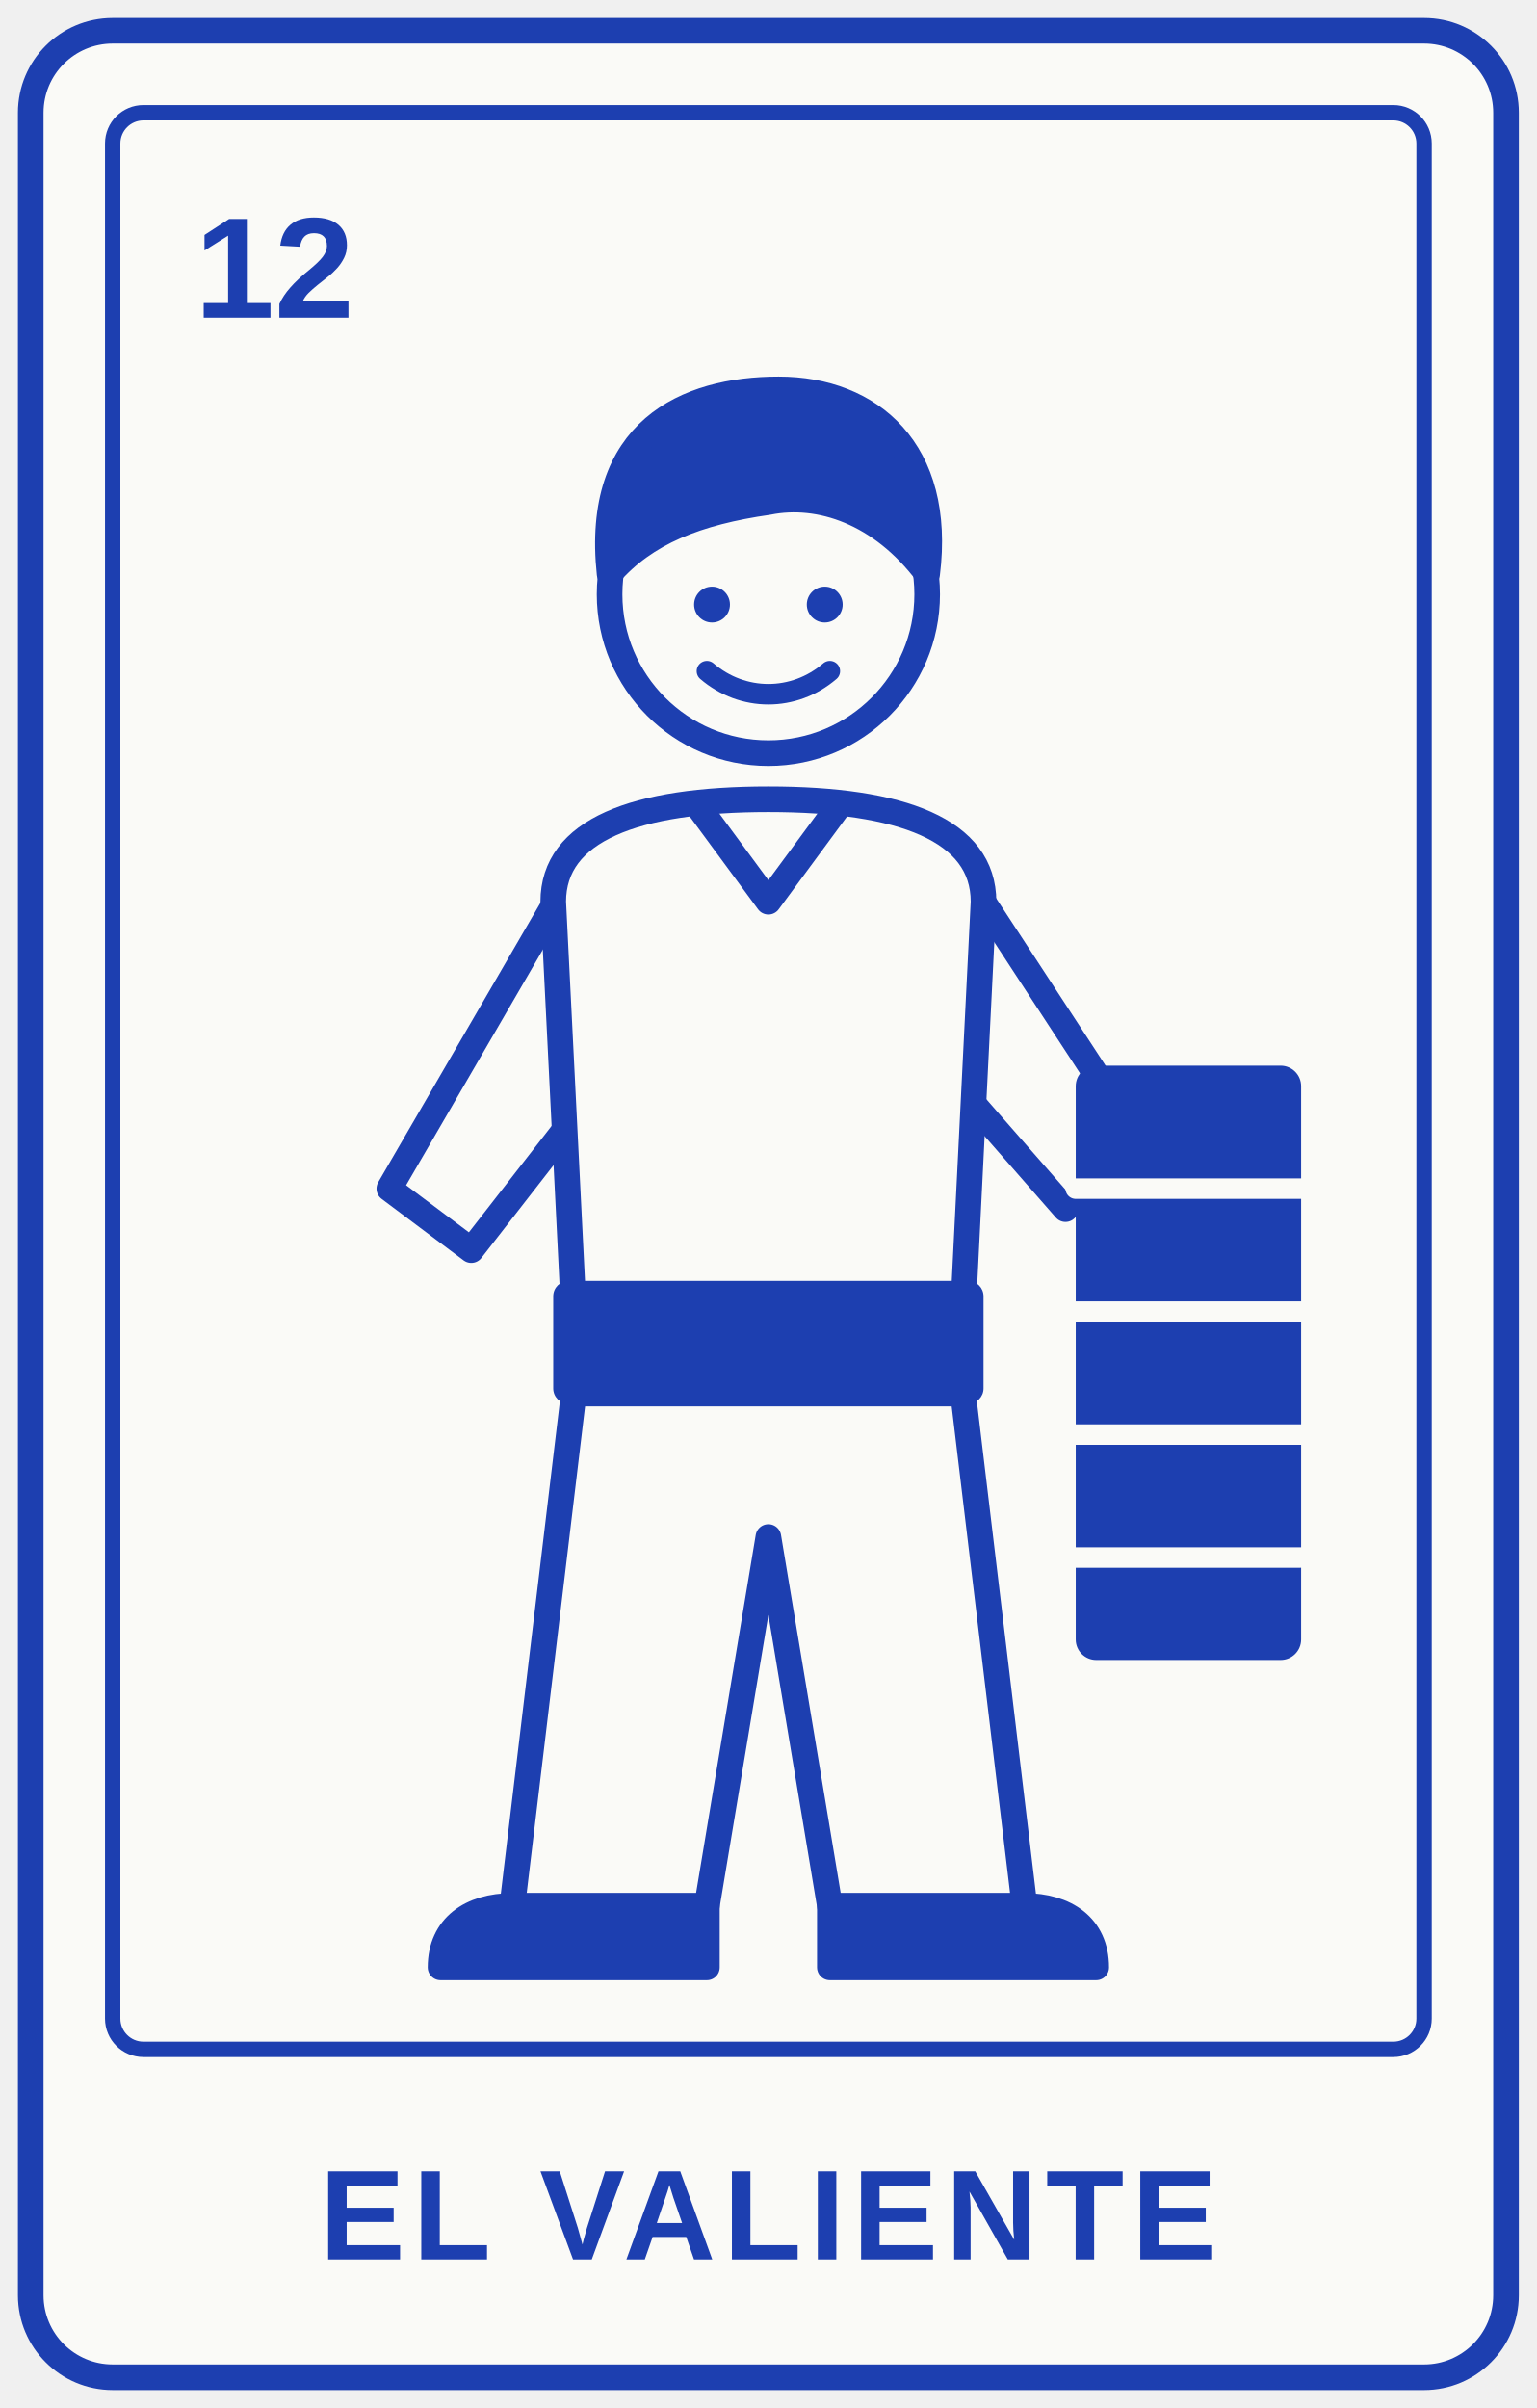
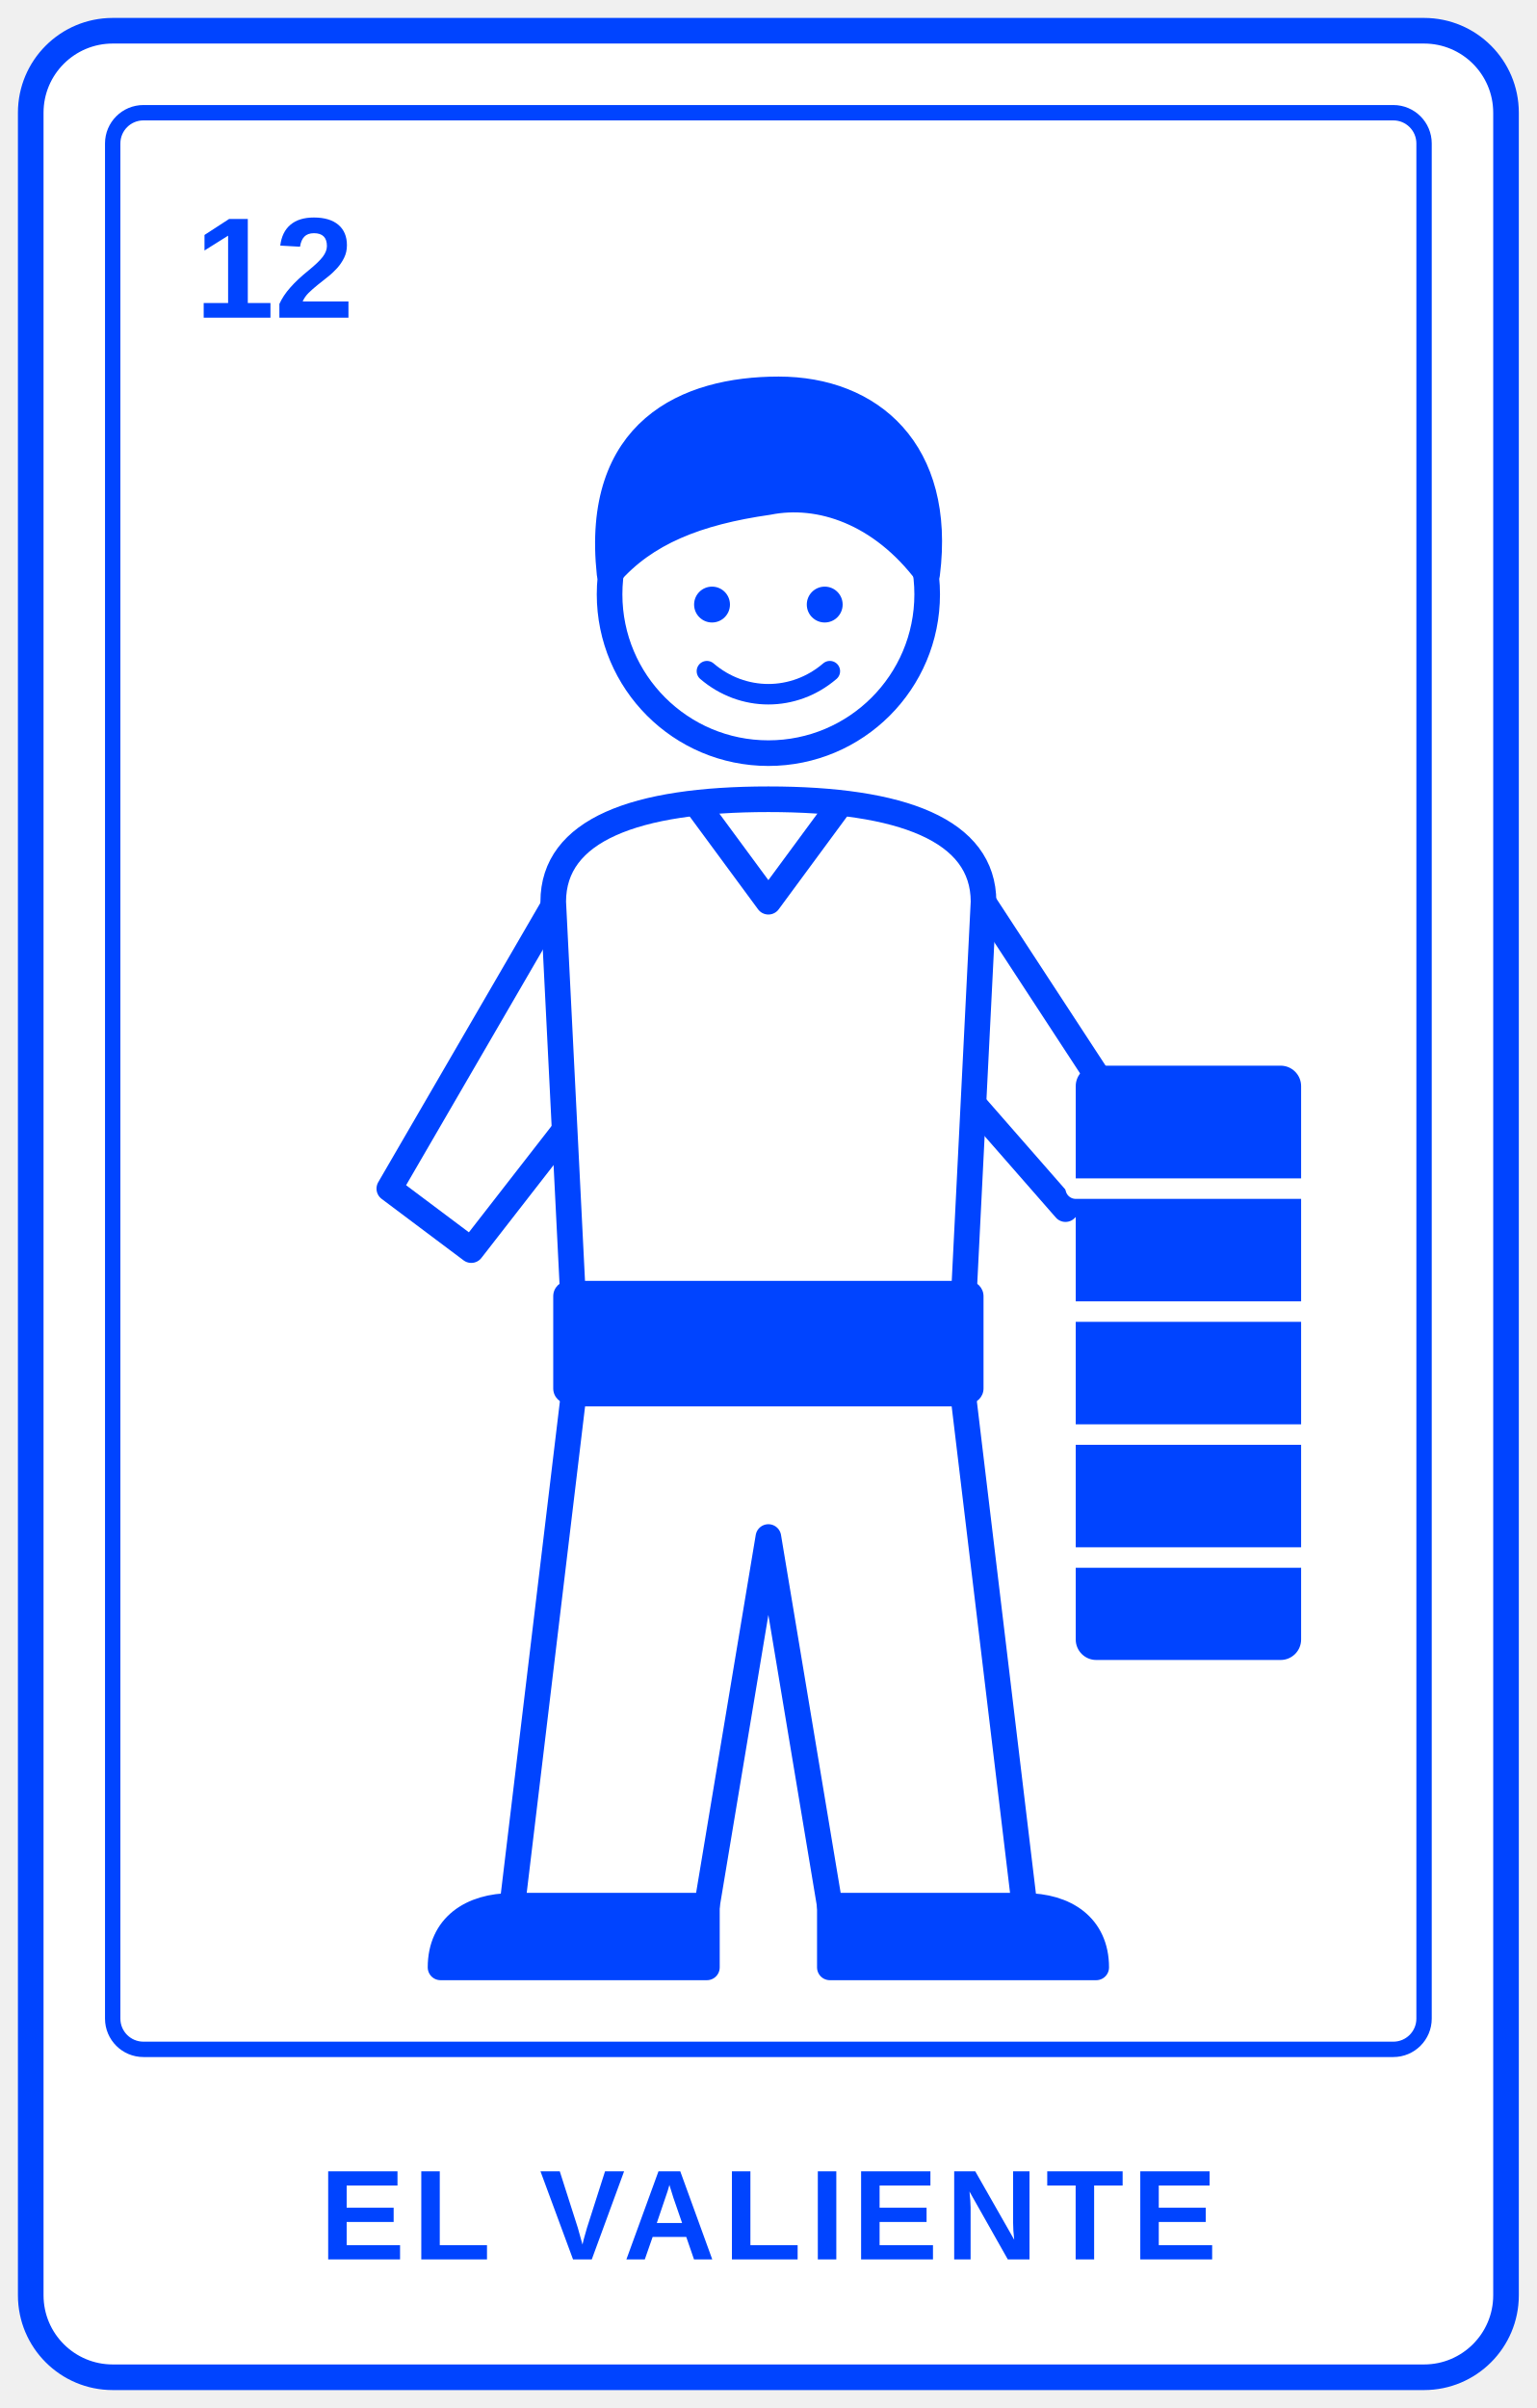
<svg xmlns="http://www.w3.org/2000/svg" viewBox="0 0 300 470" width="300" height="470">
-   <g fill="none" stroke="#1D3FB0" stroke-width="5" stroke-linecap="round" stroke-linejoin="round">
-     <rect x="6" y="6" width="288" height="458" rx="16" fill="#FAFAF7" />
+   <g fill="none" stroke="#0044FF" stroke-width="5" stroke-linecap="round" stroke-linejoin="round">
+     <rect x="6" y="6" width="288" height="458" rx="16" fill="#FFFFFF" />
    <rect x="22" y="22" width="256" height="378" rx="6" stroke-width="3" />
-     <text x="38" y="62" font-family="Arial, Helvetica, sans-serif" font-weight="700" font-size="28" fill="#1D3FB0" stroke="none">12</text>
-     <text x="150" y="441" text-anchor="middle" font-family="Arial, Helvetica, sans-serif" font-weight="700" font-size="25" letter-spacing="1.5" fill="#1D3FB0" stroke="none">EL VALIENTE</text>
-     <path d="M112 272L100 372H138L150 300L162 372H200L188 272Z" fill="#FAFAF7" />
-     <path d="M100 372H138V384H86C86 376 92 372 100 372ZM162 372H200C208 372 214 376 214 384H162Z" fill="#1D3FB0" />
-     <path d="M112 170L76 232L92 244L120 208" fill="#FAFAF7" />
-     <path d="M188 170L222 222L208 236L180 204" fill="#FAFAF7" />
-     <path d="M108 176C108 162 124 156 150 156C176 156 192 162 192 176L188 256H112Z" fill="#FAFAF7" />
+     <text x="38" y="62" font-family="Arial, Helvetica, sans-serif" font-weight="700" font-size="28" fill="#0044FF" stroke="none">12</text>
+     <text x="150" y="441" text-anchor="middle" font-family="Arial, Helvetica, sans-serif" font-weight="700" font-size="25" letter-spacing="1.5" fill="#0044FF" stroke="none">EL VALIENTE</text>
+     <path d="M112 272L100 372H138L150 300L162 372H200L188 272Z" fill="#FFFFFF" />
+     <path d="M100 372H138V384H86C86 376 92 372 100 372ZM162 372H200C208 372 214 376 214 384H162Z" fill="#0044FF" />
+     <path d="M112 170L76 232L92 244L120 208" fill="#FFFFFF" />
+     <path d="M188 170L222 222L208 236L180 204" fill="#FFFFFF" />
+     <path d="M108 176C108 162 124 156 150 156C176 156 192 162 192 176L188 256H112Z" fill="#FFFFFF" />
    <path d="M136 157L150 176L164 157" />
-     <rect x="108" y="250" width="84" height="24" rx="3" fill="#1D3FB0" stroke="none" />
-     <rect x="210" y="208" width="44" height="116" rx="4" fill="#1D3FB0" stroke="none" />
-     <path d="M210 232H254" stroke="#FAFAF7" stroke-width="4" />
-     <path d="M210 256H254" stroke="#FAFAF7" stroke-width="4" />
-     <path d="M210 280H254" stroke="#FAFAF7" stroke-width="4" />
-     <path d="M210 304H254" stroke="#FAFAF7" stroke-width="4" />
-     <circle cx="150.0" cy="116.0" r="31" fill="#FAFAF7" />
-     <path d="M119 112C116 84 134 76 152 76C170 76 184 88 181 112C172 100 160 96 150 98C136 100 126 104 119 112Z" fill="#1D3FB0" />
-     <circle cx="139.0" cy="118.0" r="3.5" fill="#1D3FB0" stroke="none" />
-     <circle cx="161.0" cy="118.0" r="3.5" fill="#1D3FB0" stroke="none" />
+     <rect x="108" y="250" width="84" height="24" rx="3" fill="#0044FF" stroke="none" />
+     <rect x="210" y="208" width="44" height="116" rx="4" fill="#0044FF" stroke="none" />
+     <path d="M210 232H254" stroke="#FFFFFF" stroke-width="4" />
+     <path d="M210 256H254" stroke="#FFFFFF" stroke-width="4" />
+     <path d="M210 280H254" stroke="#FFFFFF" stroke-width="4" />
+     <path d="M210 304H254" stroke="#FFFFFF" stroke-width="4" />
+     <circle cx="150.0" cy="116.0" r="31" fill="#FFFFFF" />
+     <path d="M119 112C116 84 134 76 152 76C170 76 184 88 181 112C172 100 160 96 150 98C136 100 126 104 119 112Z" fill="#0044FF" />
+     <circle cx="139.0" cy="118.0" r="3.5" fill="#0044FF" stroke="none" />
+     <circle cx="161.0" cy="118.0" r="3.5" fill="#0044FF" stroke="none" />
    <path d="M138 131C145 137 155 137 162 131" stroke-width="4" />
  </g>
</svg>
